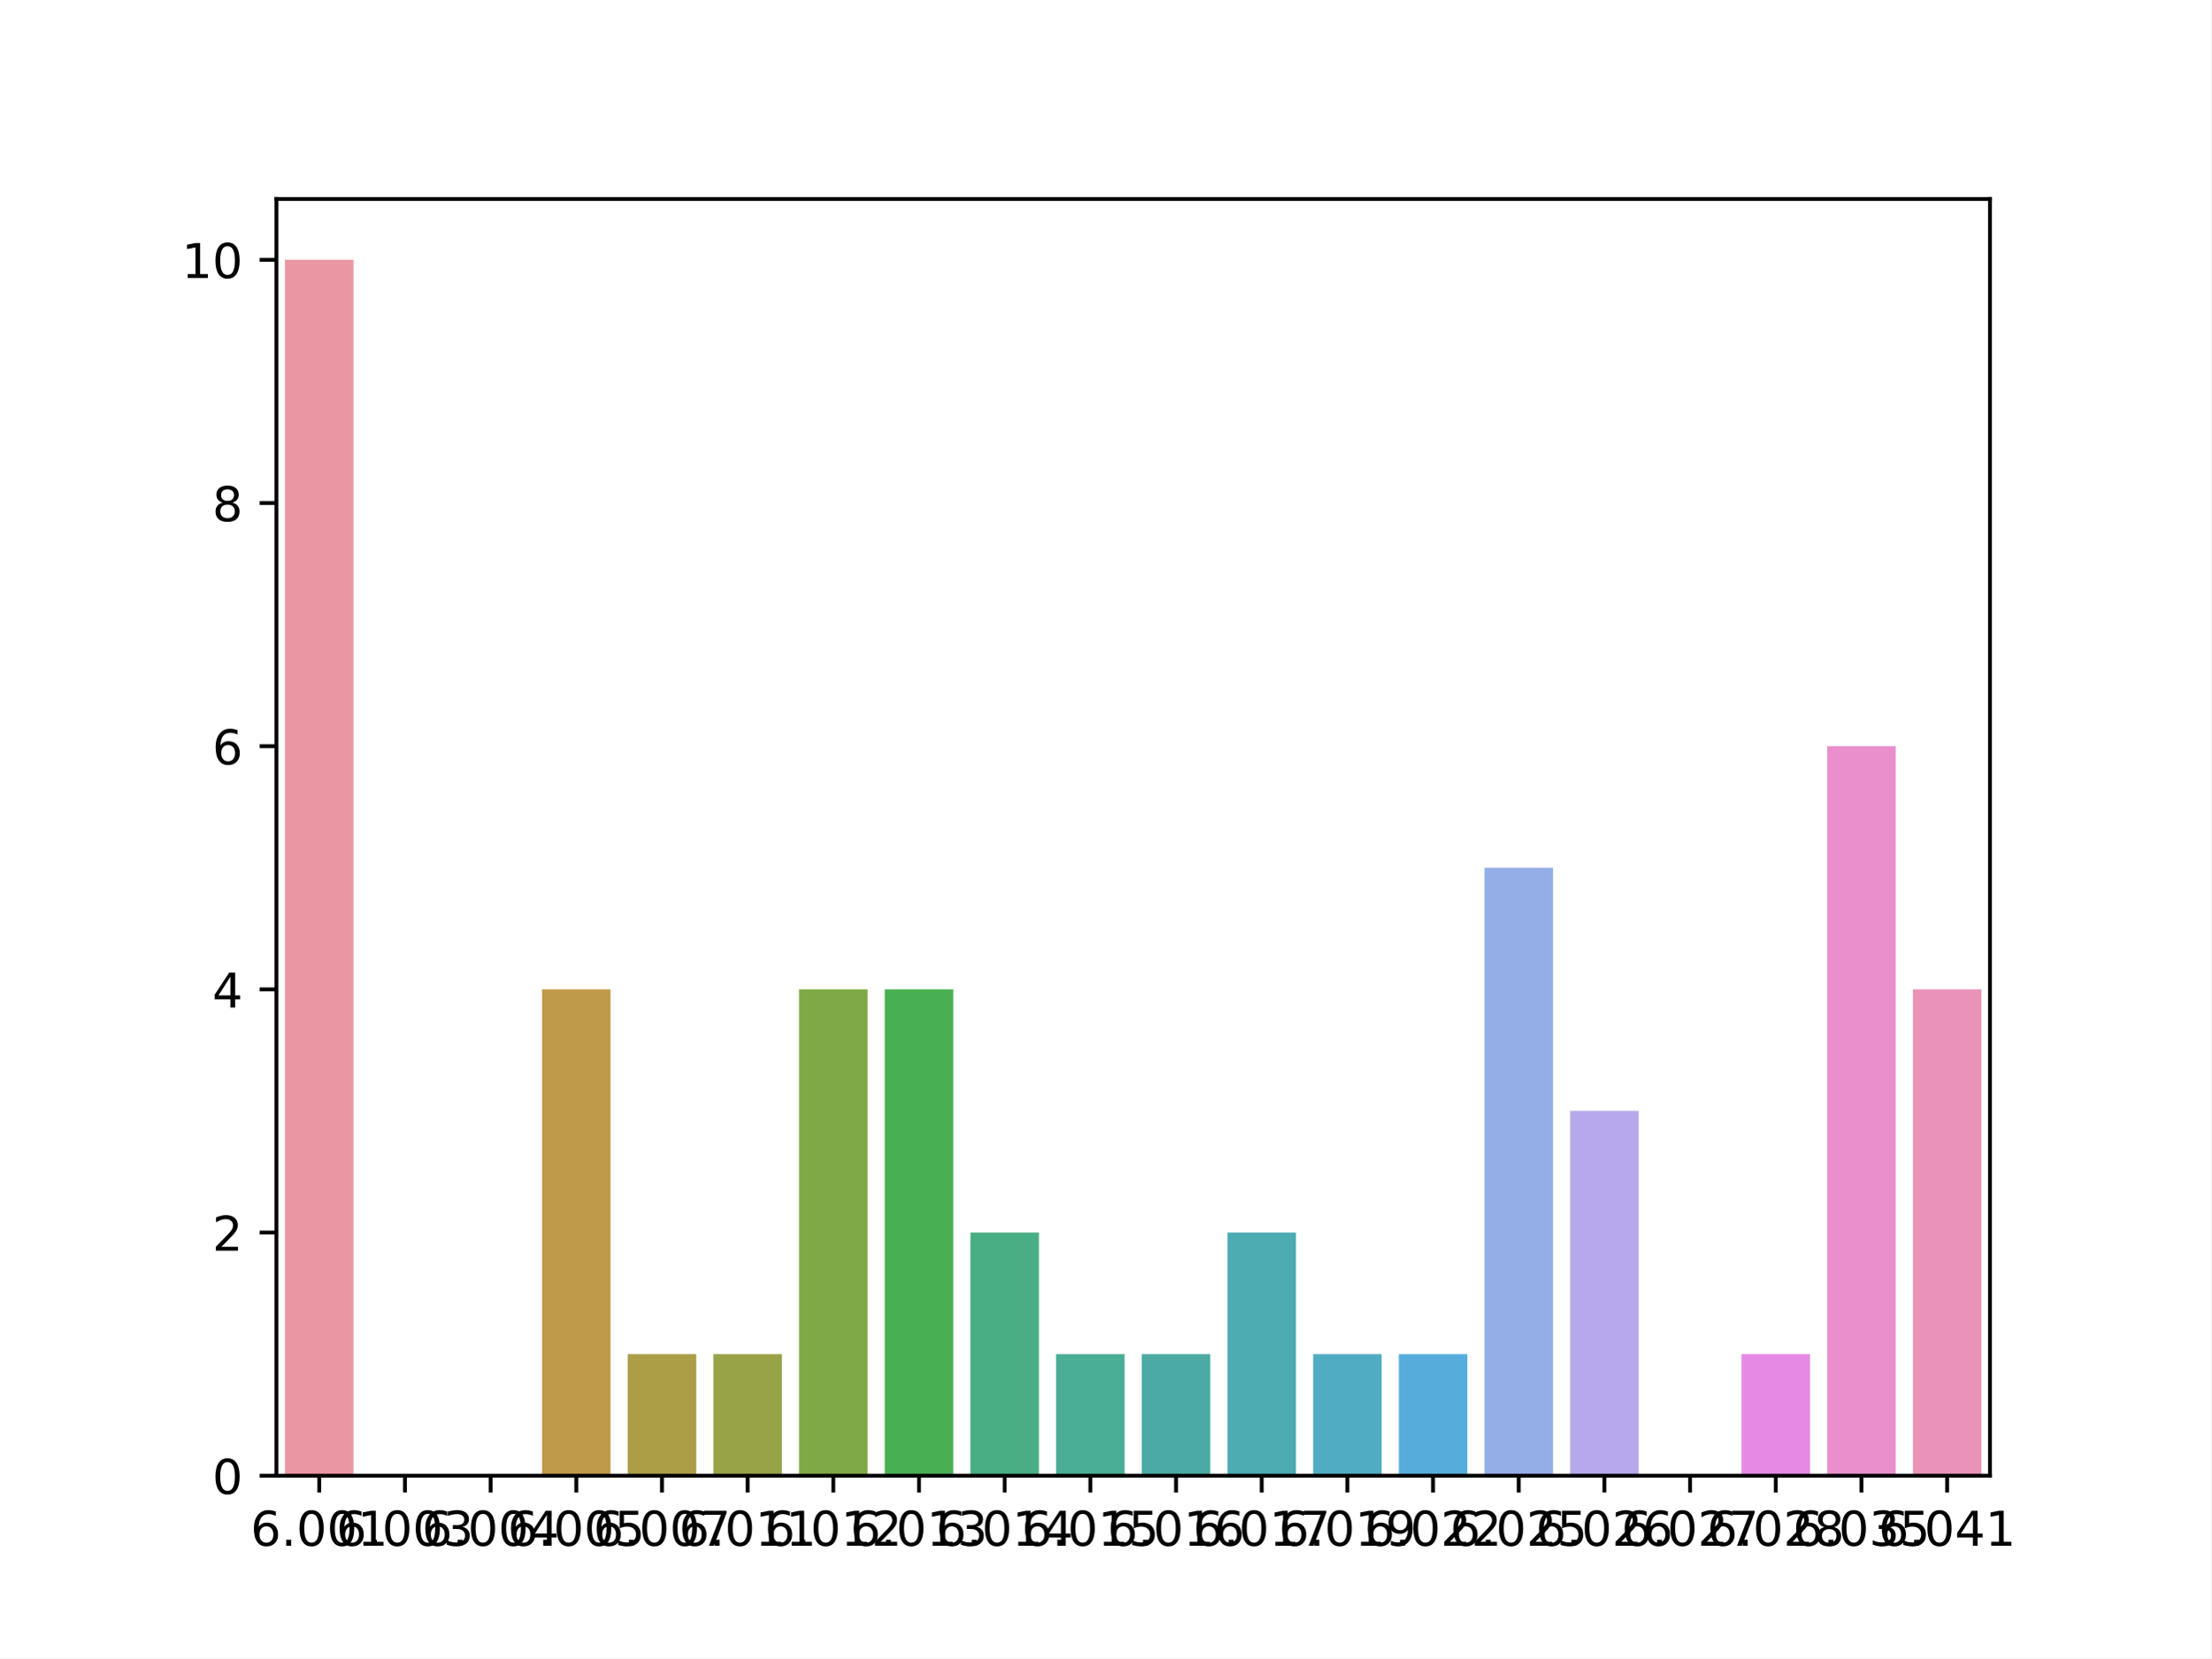
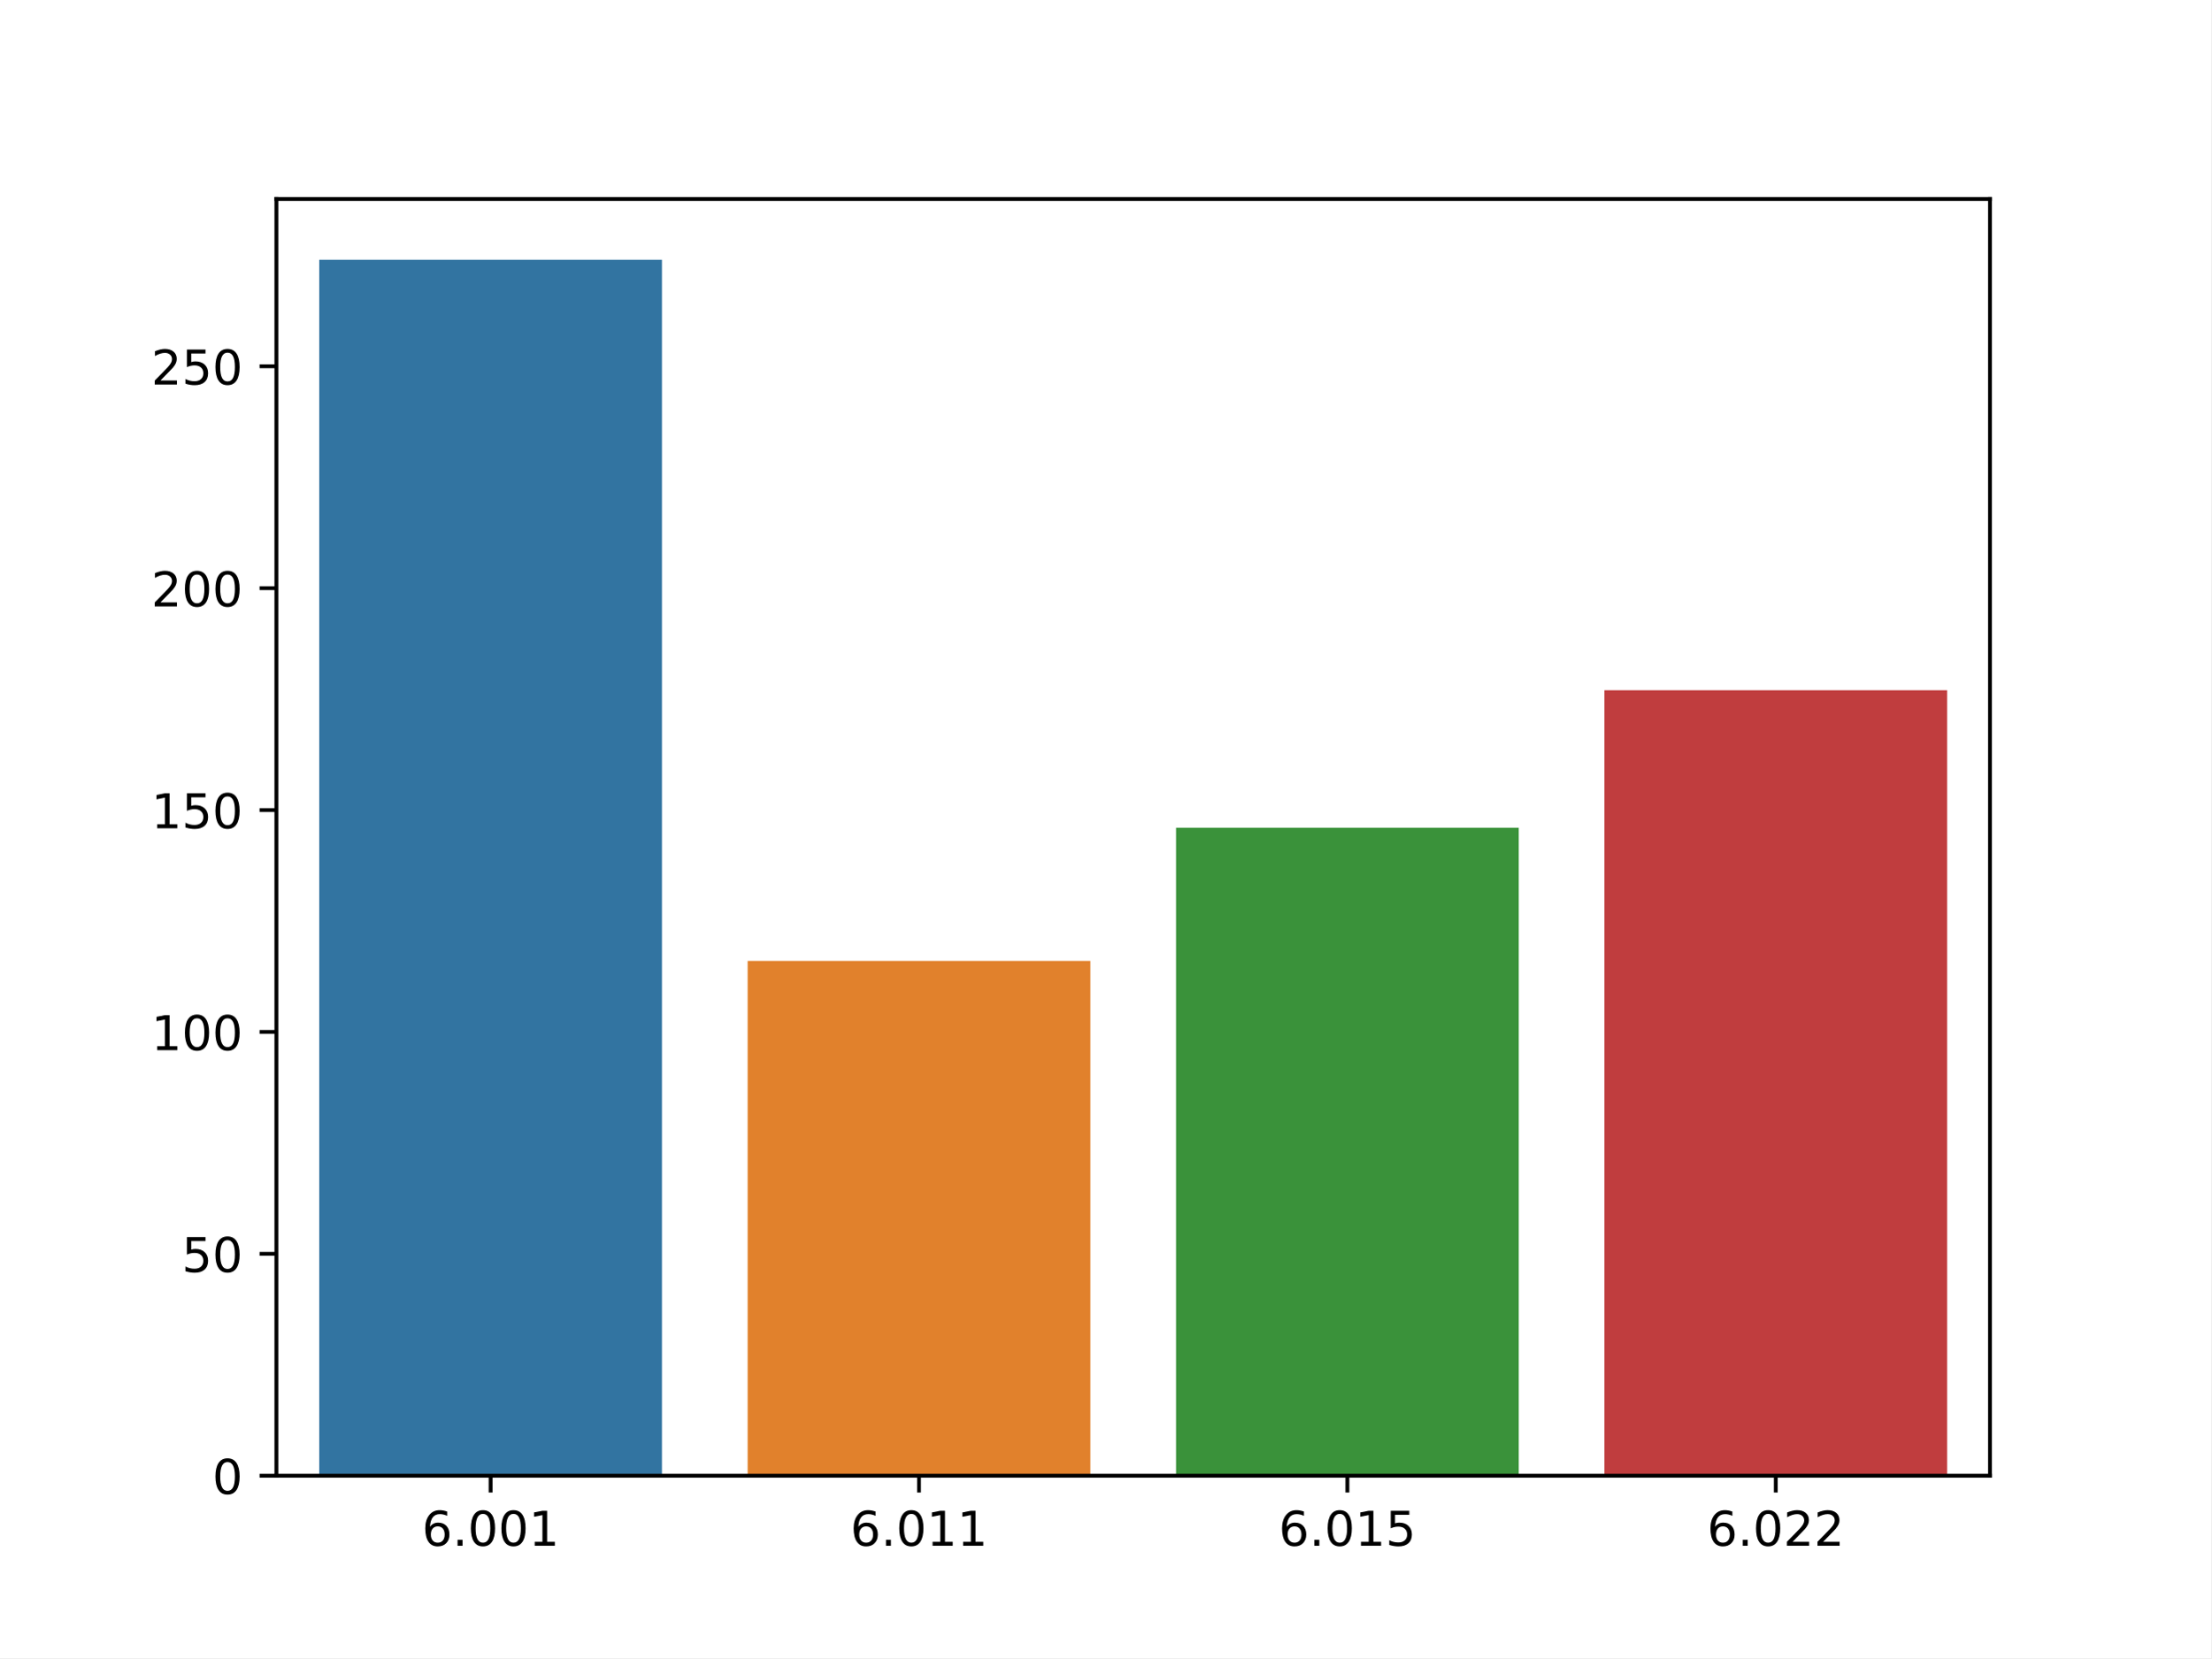
<svg xmlns="http://www.w3.org/2000/svg" xmlns:xlink="http://www.w3.org/1999/xlink" height="345.6pt" version="1.1" viewBox="0 0 460.8 345.6" width="460.8pt">
  <defs>
    <style type="text/css">
*{stroke-linecap:butt;stroke-linejoin:round;}
  </style>
  </defs>
  <g id="figure_1">
    <g id="patch_1">
      <path d="M 0 345.6  L 460.8 345.6  L 460.8 0  L 0 0  z " style="fill:#ffffff;" />
    </g>
    <g id="axes_1">
      <g id="patch_2">
        <path d="M 57.6 307.584  L 414.72 307.584  L 414.72 41.472  L 57.6 41.472  z " style="fill:#ffffff;" />
      </g>
      <g id="patch_3">
-         <path clip-path="url(#p1093b3131a)" d="M 59.386 307.584  L 73.67 307.584  L 73.67 54.144  L 59.386 54.144  z " style="fill:#ea96a3;" />
+         <path clip-path="url(#p00b3fa1a31)" d="M 66.528 307.584  L 137.952 307.584  L 137.952 54.144  L 66.528 54.144  z " style="fill:#3274a1;" />
      </g>
      <g id="patch_4">
-         <path clip-path="url(#p1093b3131a)" d="M 77.242 307.584  L 91.526 307.584  L 91.526 307.584  L 77.242 307.584  z " style="fill:#e79683;" />
+         <path clip-path="url(#p00b3fa1a31)" d="M 155.808 307.584  L 227.232 307.584  L 227.232 200.288  L 155.808 200.288  z " style="fill:#e1812c;" />
      </g>
      <g id="patch_5">
-         <path clip-path="url(#p1093b3131a)" d="M 95.098 307.584  L 109.382 307.584  L 109.382 307.584  L 95.098 307.584  z " style="fill:#d7944e;" />
+         <path clip-path="url(#p00b3fa1a31)" d="M 245.088 307.584  L 316.512 307.584  L 316.512 172.539  L 245.088 172.539  z " style="fill:#3a923a;" />
      </g>
      <g id="patch_6">
-         <path clip-path="url(#p1093b3131a)" d="M 112.954 307.584  L 127.238 307.584  L 127.238 206.208  L 112.954 206.208  z " style="fill:#bf9a4a;" />
-       </g>
-       <g id="patch_7">
-         <path clip-path="url(#p1093b3131a)" d="M 130.81 307.584  L 145.094 307.584  L 145.094 282.24  L 130.81 282.24  z " style="fill:#ab9e47;" />
-       </g>
-       <g id="patch_8">
-         <path clip-path="url(#p1093b3131a)" d="M 148.666 307.584  L 162.95 307.584  L 162.95 282.24  L 148.666 282.24  z " style="fill:#98a246;" />
-       </g>
-       <g id="patch_9">
-         <path clip-path="url(#p1093b3131a)" d="M 166.522 307.584  L 180.806 307.584  L 180.806 206.208  L 166.522 206.208  z " style="fill:#7fa946;" />
-       </g>
-       <g id="patch_10">
-         <path clip-path="url(#p1093b3131a)" d="M 184.378 307.584  L 198.662 307.584  L 198.662 206.208  L 184.378 206.208  z " style="fill:#48b052;" />
-       </g>
-       <g id="patch_11">
-         <path clip-path="url(#p1093b3131a)" d="M 202.234 307.584  L 216.518 307.584  L 216.518 256.896  L 202.234 256.896  z " style="fill:#49ae83;" />
-       </g>
-       <g id="patch_12">
-         <path clip-path="url(#p1093b3131a)" d="M 220.09 307.584  L 234.374 307.584  L 234.374 282.24  L 220.09 282.24  z " style="fill:#4aad96;" />
-       </g>
-       <g id="patch_13">
-         <path clip-path="url(#p1093b3131a)" d="M 237.946 307.584  L 252.23 307.584  L 252.23 282.24  L 237.946 282.24  z " style="fill:#4baba4;" />
-       </g>
-       <g id="patch_14">
-         <path clip-path="url(#p1093b3131a)" d="M 255.802 307.584  L 270.086 307.584  L 270.086 256.896  L 255.802 256.896  z " style="fill:#4dabb2;" />
-       </g>
-       <g id="patch_15">
-         <path clip-path="url(#p1093b3131a)" d="M 273.658 307.584  L 287.942 307.584  L 287.942 282.24  L 273.658 282.24  z " style="fill:#50acc3;" />
-       </g>
-       <g id="patch_16">
-         <path clip-path="url(#p1093b3131a)" d="M 291.514 307.584  L 305.798 307.584  L 305.798 282.24  L 291.514 282.24  z " style="fill:#56addb;" />
-       </g>
-       <g id="patch_17">
-         <path clip-path="url(#p1093b3131a)" d="M 309.37 307.584  L 323.654 307.584  L 323.654 180.864  L 309.37 180.864  z " style="fill:#94aee8;" />
-       </g>
-       <g id="patch_18">
-         <path clip-path="url(#p1093b3131a)" d="M 327.226 307.584  L 341.51 307.584  L 341.51 231.552  L 327.226 231.552  z " style="fill:#b6a8eb;" />
-       </g>
-       <g id="patch_19">
-         <path clip-path="url(#p1093b3131a)" d="M 345.082 307.584  L 359.366 307.584  L 359.366 307.584  L 345.082 307.584  z " style="fill:#ce9be9;" />
-       </g>
-       <g id="patch_20">
-         <path clip-path="url(#p1093b3131a)" d="M 362.938 307.584  L 377.222 307.584  L 377.222 282.24  L 362.938 282.24  z " style="fill:#e689e4;" />
-       </g>
-       <g id="patch_21">
-         <path clip-path="url(#p1093b3131a)" d="M 380.794 307.584  L 395.078 307.584  L 395.078 155.52  L 380.794 155.52  z " style="fill:#e88fcc;" />
-       </g>
-       <g id="patch_22">
-         <path clip-path="url(#p1093b3131a)" d="M 398.65 307.584  L 412.934 307.584  L 412.934 206.208  L 398.65 206.208  z " style="fill:#e993b9;" />
+         <path clip-path="url(#p00b3fa1a31)" d="M 334.368 307.584  L 405.792 307.584  L 405.792 143.865  L 334.368 143.865  z " style="fill:#c03d3e;" />
      </g>
      <g id="matplotlib.axis_1">
        <g id="xtick_1">
          <g id="line2d_1">
            <defs>
-               <path d="M 0 0  L 0 3.5  " id="m6341f8a50d" style="stroke:#000000;stroke-width:0.8;" />
-             </defs>
-             <g>
-               <use style="stroke:#000000;stroke-width:0.8;" x="66.528" xlink:href="#m6341f8a50d" y="307.584" />
+               <path d="M 0 0  L 0 3.5  " id="m80e99358e6" style="stroke:#000000;stroke-width:0.8;" />
+             </defs>
+             <g>
+               <use style="stroke:#000000;stroke-width:0.8;" x="102.24" xlink:href="#m80e99358e6" y="307.584" />
            </g>
          </g>
          <g id="text_1">
            <defs>
              <path d="M 33.016 40.375  Q 26.375 40.375 22.484 35.828  Q 18.609 31.297 18.609 23.391  Q 18.609 15.531 22.484 10.953  Q 26.375 6.391 33.016 6.391  Q 39.656 6.391 43.531 10.953  Q 47.406 15.531 47.406 23.391  Q 47.406 31.297 43.531 35.828  Q 39.656 40.375 33.016 40.375  z M 52.594 71.297  L 52.594 62.312  Q 48.875 64.062 45.094 64.984  Q 41.312 65.922 37.594 65.922  Q 27.828 65.922 22.672 59.328  Q 17.531 52.734 16.797 39.406  Q 19.672 43.656 24.016 45.922  Q 28.375 48.188 33.594 48.188  Q 44.578 48.188 50.953 41.516  Q 57.328 34.859 57.328 23.391  Q 57.328 12.156 50.688 5.359  Q 44.047 -1.422 33.016 -1.422  Q 20.359 -1.422 13.672 8.266  Q 6.984 17.969 6.984 36.375  Q 6.984 53.656 15.188 63.938  Q 23.391 74.219 37.203 74.219  Q 40.922 74.219 44.703 73.484  Q 48.484 72.75 52.594 71.297  z " id="DejaVuSans-36" />
              <path d="M 10.688 12.406  L 21 12.406  L 21 0  L 10.688 0  z " id="DejaVuSans-2e" />
              <path d="M 31.781 66.406  Q 24.172 66.406 20.328 58.906  Q 16.5 51.422 16.5 36.375  Q 16.5 21.391 20.328 13.891  Q 24.172 6.391 31.781 6.391  Q 39.453 6.391 43.281 13.891  Q 47.125 21.391 47.125 36.375  Q 47.125 51.422 43.281 58.906  Q 39.453 66.406 31.781 66.406  z M 31.781 74.219  Q 44.047 74.219 50.516 64.516  Q 56.984 54.828 56.984 36.375  Q 56.984 17.969 50.516 8.266  Q 44.047 -1.422 31.781 -1.422  Q 19.531 -1.422 13.062 8.266  Q 6.594 17.969 6.594 36.375  Q 6.594 54.828 13.062 64.516  Q 19.531 74.219 31.781 74.219  z " id="DejaVuSans-30" />
              <path d="M 12.406 8.297  L 28.516 8.297  L 28.516 63.922  L 10.984 60.406  L 10.984 69.391  L 28.422 72.906  L 38.281 72.906  L 38.281 8.297  L 54.391 8.297  L 54.391 0  L 12.406 0  z " id="DejaVuSans-31" />
            </defs>
-             <g transform="translate(52.21394 322.1824)scale(0.1 -0.1)">
+             <g transform="translate(87.92594 322.1824)scale(0.1 -0.1)">
              <use xlink:href="#DejaVuSans-36" />
              <use x="63.623" xlink:href="#DejaVuSans-2e" />
              <use x="95.41" xlink:href="#DejaVuSans-30" />
              <use x="159.033" xlink:href="#DejaVuSans-30" />
              <use x="222.656" xlink:href="#DejaVuSans-31" />
            </g>
          </g>
        </g>
        <g id="xtick_2">
          <g id="line2d_2">
            <g>
-               <use style="stroke:#000000;stroke-width:0.8;" x="84.384" xlink:href="#m6341f8a50d" y="307.584" />
+               <use style="stroke:#000000;stroke-width:0.8;" x="191.52" xlink:href="#m80e99358e6" y="307.584" />
            </g>
          </g>
          <g id="text_2">
-             <defs>
-               <path d="M 40.578 39.312  Q 47.656 37.797 51.625 33  Q 55.609 28.219 55.609 21.188  Q 55.609 10.406 48.188 4.484  Q 40.766 -1.422 27.094 -1.422  Q 22.516 -1.422 17.656 -0.516  Q 12.797 0.391 7.625 2.203  L 7.625 11.719  Q 11.719 9.328 16.594 8.109  Q 21.484 6.891 26.812 6.891  Q 36.078 6.891 40.938 10.547  Q 45.797 14.203 45.797 21.188  Q 45.797 27.641 41.281 31.266  Q 36.766 34.906 28.719 34.906  L 20.219 34.906  L 20.219 43.016  L 29.109 43.016  Q 36.375 43.016 40.234 45.922  Q 44.094 48.828 44.094 54.297  Q 44.094 59.906 40.109 62.906  Q 36.141 65.922 28.719 65.922  Q 24.656 65.922 20.016 65.031  Q 15.375 64.156 9.812 62.312  L 9.812 71.094  Q 15.438 72.656 20.344 73.438  Q 25.25 74.219 29.594 74.219  Q 40.828 74.219 47.359 69.109  Q 53.906 64.016 53.906 55.328  Q 53.906 49.266 50.438 45.094  Q 46.969 40.922 40.578 39.312  z " id="DejaVuSans-33" />
-             </defs>
-             <g transform="translate(70.06994 322.1824)scale(0.1 -0.1)">
-               <use xlink:href="#DejaVuSans-36" />
-               <use x="63.623" xlink:href="#DejaVuSans-2e" />
-               <use x="95.41" xlink:href="#DejaVuSans-30" />
-               <use x="159.033" xlink:href="#DejaVuSans-30" />
-               <use x="222.656" xlink:href="#DejaVuSans-33" />
+             <g transform="translate(177.2059 322.1824)scale(0.1 -0.1)">
+               <use xlink:href="#DejaVuSans-36" />
+               <use x="63.623" xlink:href="#DejaVuSans-2e" />
+               <use x="95.41" xlink:href="#DejaVuSans-30" />
+               <use x="159.033" xlink:href="#DejaVuSans-31" />
+               <use x="222.656" xlink:href="#DejaVuSans-31" />
            </g>
          </g>
        </g>
        <g id="xtick_3">
          <g id="line2d_3">
            <g>
-               <use style="stroke:#000000;stroke-width:0.8;" x="102.24" xlink:href="#m6341f8a50d" y="307.584" />
+               <use style="stroke:#000000;stroke-width:0.8;" x="280.8" xlink:href="#m80e99358e6" y="307.584" />
            </g>
          </g>
          <g id="text_3">
            <defs>
-               <path d="M 37.797 64.312  L 12.891 25.391  L 37.797 25.391  z M 35.203 72.906  L 47.609 72.906  L 47.609 25.391  L 58.016 25.391  L 58.016 17.188  L 47.609 17.188  L 47.609 0  L 37.797 0  L 37.797 17.188  L 4.891 17.188  L 4.891 26.703  z " id="DejaVuSans-34" />
-             </defs>
-             <g transform="translate(87.92594 322.1824)scale(0.1 -0.1)">
-               <use xlink:href="#DejaVuSans-36" />
-               <use x="63.623" xlink:href="#DejaVuSans-2e" />
-               <use x="95.41" xlink:href="#DejaVuSans-30" />
-               <use x="159.033" xlink:href="#DejaVuSans-30" />
-               <use x="222.656" xlink:href="#DejaVuSans-34" />
+               <path d="M 10.797 72.906  L 49.516 72.906  L 49.516 64.594  L 19.828 64.594  L 19.828 46.734  Q 21.969 47.469 24.109 47.828  Q 26.266 48.188 28.422 48.188  Q 40.625 48.188 47.75 41.5  Q 54.891 34.812 54.891 23.391  Q 54.891 11.625 47.562 5.094  Q 40.234 -1.422 26.906 -1.422  Q 22.312 -1.422 17.547 -0.641  Q 12.797 0.141 7.719 1.703  L 7.719 11.625  Q 12.109 9.234 16.797 8.062  Q 21.484 6.891 26.703 6.891  Q 35.156 6.891 40.078 11.328  Q 45.016 15.766 45.016 23.391  Q 45.016 31 40.078 35.438  Q 35.156 39.891 26.703 39.891  Q 22.75 39.891 18.812 39.016  Q 14.891 38.141 10.797 36.281  z " id="DejaVuSans-35" />
+             </defs>
+             <g transform="translate(266.4859 322.1824)scale(0.1 -0.1)">
+               <use xlink:href="#DejaVuSans-36" />
+               <use x="63.623" xlink:href="#DejaVuSans-2e" />
+               <use x="95.41" xlink:href="#DejaVuSans-30" />
+               <use x="159.033" xlink:href="#DejaVuSans-31" />
+               <use x="222.656" xlink:href="#DejaVuSans-35" />
            </g>
          </g>
        </g>
        <g id="xtick_4">
          <g id="line2d_4">
            <g>
-               <use style="stroke:#000000;stroke-width:0.8;" x="120.096" xlink:href="#m6341f8a50d" y="307.584" />
+               <use style="stroke:#000000;stroke-width:0.8;" x="370.08" xlink:href="#m80e99358e6" y="307.584" />
            </g>
          </g>
          <g id="text_4">
            <defs>
-               <path d="M 10.797 72.906  L 49.516 72.906  L 49.516 64.594  L 19.828 64.594  L 19.828 46.734  Q 21.969 47.469 24.109 47.828  Q 26.266 48.188 28.422 48.188  Q 40.625 48.188 47.75 41.5  Q 54.891 34.812 54.891 23.391  Q 54.891 11.625 47.562 5.094  Q 40.234 -1.422 26.906 -1.422  Q 22.312 -1.422 17.547 -0.641  Q 12.797 0.141 7.719 1.703  L 7.719 11.625  Q 12.109 9.234 16.797 8.062  Q 21.484 6.891 26.703 6.891  Q 35.156 6.891 40.078 11.328  Q 45.016 15.766 45.016 23.391  Q 45.016 31 40.078 35.438  Q 35.156 39.891 26.703 39.891  Q 22.75 39.891 18.812 39.016  Q 14.891 38.141 10.797 36.281  z " id="DejaVuSans-35" />
-             </defs>
-             <g transform="translate(105.7819 322.1824)scale(0.1 -0.1)">
-               <use xlink:href="#DejaVuSans-36" />
-               <use x="63.623" xlink:href="#DejaVuSans-2e" />
-               <use x="95.41" xlink:href="#DejaVuSans-30" />
-               <use x="159.033" xlink:href="#DejaVuSans-30" />
-               <use x="222.656" xlink:href="#DejaVuSans-35" />
-             </g>
-           </g>
-         </g>
-         <g id="xtick_5">
-           <g id="line2d_5">
-             <g>
-               <use style="stroke:#000000;stroke-width:0.8;" x="137.952" xlink:href="#m6341f8a50d" y="307.584" />
-             </g>
-           </g>
-           <g id="text_5">
-             <defs>
-               <path d="M 8.203 72.906  L 55.078 72.906  L 55.078 68.703  L 28.609 0  L 18.312 0  L 43.219 64.594  L 8.203 64.594  z " id="DejaVuSans-37" />
-             </defs>
-             <g transform="translate(123.6379 322.1824)scale(0.1 -0.1)">
-               <use xlink:href="#DejaVuSans-36" />
-               <use x="63.623" xlink:href="#DejaVuSans-2e" />
-               <use x="95.41" xlink:href="#DejaVuSans-30" />
-               <use x="159.033" xlink:href="#DejaVuSans-30" />
-               <use x="222.656" xlink:href="#DejaVuSans-37" />
-             </g>
-           </g>
-         </g>
-         <g id="xtick_6">
-           <g id="line2d_6">
-             <g>
-               <use style="stroke:#000000;stroke-width:0.8;" x="155.808" xlink:href="#m6341f8a50d" y="307.584" />
-             </g>
-           </g>
-           <g id="text_6">
-             <g transform="translate(141.4939 322.1824)scale(0.1 -0.1)">
-               <use xlink:href="#DejaVuSans-36" />
-               <use x="63.623" xlink:href="#DejaVuSans-2e" />
-               <use x="95.41" xlink:href="#DejaVuSans-30" />
-               <use x="159.033" xlink:href="#DejaVuSans-31" />
-               <use x="222.656" xlink:href="#DejaVuSans-31" />
-             </g>
-           </g>
-         </g>
-         <g id="xtick_7">
-           <g id="line2d_7">
-             <g>
-               <use style="stroke:#000000;stroke-width:0.8;" x="173.664" xlink:href="#m6341f8a50d" y="307.584" />
-             </g>
-           </g>
-           <g id="text_7">
-             <defs>
              <path d="M 19.188 8.297  L 53.609 8.297  L 53.609 0  L 7.328 0  L 7.328 8.297  Q 12.938 14.109 22.625 23.891  Q 32.328 33.688 34.812 36.531  Q 39.547 41.844 41.422 45.531  Q 43.312 49.219 43.312 52.781  Q 43.312 58.594 39.234 62.25  Q 35.156 65.922 28.609 65.922  Q 23.969 65.922 18.812 64.312  Q 13.672 62.703 7.812 59.422  L 7.812 69.391  Q 13.766 71.781 18.938 73  Q 24.125 74.219 28.422 74.219  Q 39.75 74.219 46.484 68.547  Q 53.219 62.891 53.219 53.422  Q 53.219 48.922 51.531 44.891  Q 49.859 40.875 45.406 35.406  Q 44.188 33.984 37.641 27.219  Q 31.109 20.453 19.188 8.297  z " id="DejaVuSans-32" />
            </defs>
-             <g transform="translate(159.3499 322.1824)scale(0.1 -0.1)">
-               <use xlink:href="#DejaVuSans-36" />
-               <use x="63.623" xlink:href="#DejaVuSans-2e" />
-               <use x="95.41" xlink:href="#DejaVuSans-30" />
-               <use x="159.033" xlink:href="#DejaVuSans-31" />
-               <use x="222.656" xlink:href="#DejaVuSans-32" />
-             </g>
-           </g>
-         </g>
-         <g id="xtick_8">
-           <g id="line2d_8">
-             <g>
-               <use style="stroke:#000000;stroke-width:0.8;" x="191.52" xlink:href="#m6341f8a50d" y="307.584" />
-             </g>
-           </g>
-           <g id="text_8">
-             <g transform="translate(177.2059 322.1824)scale(0.1 -0.1)">
-               <use xlink:href="#DejaVuSans-36" />
-               <use x="63.623" xlink:href="#DejaVuSans-2e" />
-               <use x="95.41" xlink:href="#DejaVuSans-30" />
-               <use x="159.033" xlink:href="#DejaVuSans-31" />
-               <use x="222.656" xlink:href="#DejaVuSans-33" />
-             </g>
-           </g>
-         </g>
-         <g id="xtick_9">
-           <g id="line2d_9">
-             <g>
-               <use style="stroke:#000000;stroke-width:0.8;" x="209.376" xlink:href="#m6341f8a50d" y="307.584" />
-             </g>
-           </g>
-           <g id="text_9">
-             <g transform="translate(195.0619 322.1824)scale(0.1 -0.1)">
-               <use xlink:href="#DejaVuSans-36" />
-               <use x="63.623" xlink:href="#DejaVuSans-2e" />
-               <use x="95.41" xlink:href="#DejaVuSans-30" />
-               <use x="159.033" xlink:href="#DejaVuSans-31" />
-               <use x="222.656" xlink:href="#DejaVuSans-34" />
-             </g>
-           </g>
-         </g>
-         <g id="xtick_10">
-           <g id="line2d_10">
-             <g>
-               <use style="stroke:#000000;stroke-width:0.8;" x="227.232" xlink:href="#m6341f8a50d" y="307.584" />
-             </g>
-           </g>
-           <g id="text_10">
-             <g transform="translate(212.9179 322.1824)scale(0.1 -0.1)">
-               <use xlink:href="#DejaVuSans-36" />
-               <use x="63.623" xlink:href="#DejaVuSans-2e" />
-               <use x="95.41" xlink:href="#DejaVuSans-30" />
-               <use x="159.033" xlink:href="#DejaVuSans-31" />
-               <use x="222.656" xlink:href="#DejaVuSans-35" />
-             </g>
-           </g>
-         </g>
-         <g id="xtick_11">
-           <g id="line2d_11">
-             <g>
-               <use style="stroke:#000000;stroke-width:0.8;" x="245.088" xlink:href="#m6341f8a50d" y="307.584" />
-             </g>
-           </g>
-           <g id="text_11">
-             <g transform="translate(230.7739 322.1824)scale(0.1 -0.1)">
-               <use xlink:href="#DejaVuSans-36" />
-               <use x="63.623" xlink:href="#DejaVuSans-2e" />
-               <use x="95.41" xlink:href="#DejaVuSans-30" />
-               <use x="159.033" xlink:href="#DejaVuSans-31" />
-               <use x="222.656" xlink:href="#DejaVuSans-36" />
-             </g>
-           </g>
-         </g>
-         <g id="xtick_12">
-           <g id="line2d_12">
-             <g>
-               <use style="stroke:#000000;stroke-width:0.8;" x="262.944" xlink:href="#m6341f8a50d" y="307.584" />
-             </g>
-           </g>
-           <g id="text_12">
-             <g transform="translate(248.6299 322.1824)scale(0.1 -0.1)">
-               <use xlink:href="#DejaVuSans-36" />
-               <use x="63.623" xlink:href="#DejaVuSans-2e" />
-               <use x="95.41" xlink:href="#DejaVuSans-30" />
-               <use x="159.033" xlink:href="#DejaVuSans-31" />
-               <use x="222.656" xlink:href="#DejaVuSans-37" />
-             </g>
-           </g>
-         </g>
-         <g id="xtick_13">
-           <g id="line2d_13">
-             <g>
-               <use style="stroke:#000000;stroke-width:0.8;" x="280.8" xlink:href="#m6341f8a50d" y="307.584" />
-             </g>
-           </g>
-           <g id="text_13">
-             <defs>
-               <path d="M 10.984 1.516  L 10.984 10.5  Q 14.703 8.734 18.5 7.812  Q 22.312 6.891 25.984 6.891  Q 35.75 6.891 40.891 13.453  Q 46.047 20.016 46.781 33.406  Q 43.953 29.203 39.594 26.953  Q 35.25 24.703 29.984 24.703  Q 19.047 24.703 12.672 31.312  Q 6.297 37.938 6.297 49.422  Q 6.297 60.641 12.938 67.422  Q 19.578 74.219 30.609 74.219  Q 43.266 74.219 49.922 64.516  Q 56.594 54.828 56.594 36.375  Q 56.594 19.141 48.406 8.859  Q 40.234 -1.422 26.422 -1.422  Q 22.703 -1.422 18.891 -0.688  Q 15.094 0.047 10.984 1.516  z M 30.609 32.422  Q 37.25 32.422 41.125 36.953  Q 45.016 41.5 45.016 49.422  Q 45.016 57.281 41.125 61.844  Q 37.25 66.406 30.609 66.406  Q 23.969 66.406 20.094 61.844  Q 16.219 57.281 16.219 49.422  Q 16.219 41.5 20.094 36.953  Q 23.969 32.422 30.609 32.422  z " id="DejaVuSans-39" />
-             </defs>
-             <g transform="translate(266.4859 322.1824)scale(0.1 -0.1)">
-               <use xlink:href="#DejaVuSans-36" />
-               <use x="63.623" xlink:href="#DejaVuSans-2e" />
-               <use x="95.41" xlink:href="#DejaVuSans-30" />
-               <use x="159.033" xlink:href="#DejaVuSans-31" />
-               <use x="222.656" xlink:href="#DejaVuSans-39" />
-             </g>
-           </g>
-         </g>
-         <g id="xtick_14">
-           <g id="line2d_14">
-             <g>
-               <use style="stroke:#000000;stroke-width:0.8;" x="298.656" xlink:href="#m6341f8a50d" y="307.584" />
-             </g>
-           </g>
-           <g id="text_14">
-             <g transform="translate(284.3419 322.1824)scale(0.1 -0.1)">
+             <g transform="translate(355.7659 322.1824)scale(0.1 -0.1)">
              <use xlink:href="#DejaVuSans-36" />
              <use x="63.623" xlink:href="#DejaVuSans-2e" />
              <use x="95.41" xlink:href="#DejaVuSans-30" />
              <use x="159.033" xlink:href="#DejaVuSans-32" />
              <use x="222.656" xlink:href="#DejaVuSans-32" />
            </g>
          </g>
        </g>
-         <g id="xtick_15">
-           <g id="line2d_15">
-             <g>
-               <use style="stroke:#000000;stroke-width:0.8;" x="316.512" xlink:href="#m6341f8a50d" y="307.584" />
-             </g>
-           </g>
-           <g id="text_15">
-             <g transform="translate(302.1979 322.1824)scale(0.1 -0.1)">
-               <use xlink:href="#DejaVuSans-36" />
-               <use x="63.623" xlink:href="#DejaVuSans-2e" />
-               <use x="95.41" xlink:href="#DejaVuSans-30" />
-               <use x="159.033" xlink:href="#DejaVuSans-32" />
-               <use x="222.656" xlink:href="#DejaVuSans-35" />
-             </g>
-           </g>
-         </g>
-         <g id="xtick_16">
-           <g id="line2d_16">
-             <g>
-               <use style="stroke:#000000;stroke-width:0.8;" x="334.368" xlink:href="#m6341f8a50d" y="307.584" />
-             </g>
-           </g>
-           <g id="text_16">
-             <g transform="translate(320.0539 322.1824)scale(0.1 -0.1)">
-               <use xlink:href="#DejaVuSans-36" />
-               <use x="63.623" xlink:href="#DejaVuSans-2e" />
-               <use x="95.41" xlink:href="#DejaVuSans-30" />
-               <use x="159.033" xlink:href="#DejaVuSans-32" />
-               <use x="222.656" xlink:href="#DejaVuSans-36" />
-             </g>
-           </g>
-         </g>
-         <g id="xtick_17">
-           <g id="line2d_17">
-             <g>
-               <use style="stroke:#000000;stroke-width:0.8;" x="352.224" xlink:href="#m6341f8a50d" y="307.584" />
-             </g>
-           </g>
-           <g id="text_17">
-             <g transform="translate(337.9099 322.1824)scale(0.1 -0.1)">
-               <use xlink:href="#DejaVuSans-36" />
-               <use x="63.623" xlink:href="#DejaVuSans-2e" />
-               <use x="95.41" xlink:href="#DejaVuSans-30" />
-               <use x="159.033" xlink:href="#DejaVuSans-32" />
-               <use x="222.656" xlink:href="#DejaVuSans-37" />
-             </g>
-           </g>
-         </g>
-         <g id="xtick_18">
-           <g id="line2d_18">
-             <g>
-               <use style="stroke:#000000;stroke-width:0.8;" x="370.08" xlink:href="#m6341f8a50d" y="307.584" />
-             </g>
-           </g>
-           <g id="text_18">
-             <defs>
-               <path d="M 31.781 34.625  Q 24.75 34.625 20.719 30.859  Q 16.703 27.094 16.703 20.516  Q 16.703 13.922 20.719 10.156  Q 24.75 6.391 31.781 6.391  Q 38.812 6.391 42.859 10.172  Q 46.922 13.969 46.922 20.516  Q 46.922 27.094 42.891 30.859  Q 38.875 34.625 31.781 34.625  z M 21.922 38.812  Q 15.578 40.375 12.031 44.719  Q 8.5 49.078 8.5 55.328  Q 8.5 64.062 14.719 69.141  Q 20.953 74.219 31.781 74.219  Q 42.672 74.219 48.875 69.141  Q 55.078 64.062 55.078 55.328  Q 55.078 49.078 51.531 44.719  Q 48 40.375 41.703 38.812  Q 48.828 37.156 52.797 32.312  Q 56.781 27.484 56.781 20.516  Q 56.781 9.906 50.312 4.234  Q 43.844 -1.422 31.781 -1.422  Q 19.734 -1.422 13.25 4.234  Q 6.781 9.906 6.781 20.516  Q 6.781 27.484 10.781 32.312  Q 14.797 37.156 21.922 38.812  z M 18.312 54.391  Q 18.312 48.734 21.844 45.562  Q 25.391 42.391 31.781 42.391  Q 38.141 42.391 41.719 45.562  Q 45.312 48.734 45.312 54.391  Q 45.312 60.062 41.719 63.234  Q 38.141 66.406 31.781 66.406  Q 25.391 66.406 21.844 63.234  Q 18.312 60.062 18.312 54.391  z " id="DejaVuSans-38" />
-             </defs>
-             <g transform="translate(355.7659 322.1824)scale(0.1 -0.1)">
-               <use xlink:href="#DejaVuSans-36" />
-               <use x="63.623" xlink:href="#DejaVuSans-2e" />
-               <use x="95.41" xlink:href="#DejaVuSans-30" />
-               <use x="159.033" xlink:href="#DejaVuSans-32" />
-               <use x="222.656" xlink:href="#DejaVuSans-38" />
-             </g>
-           </g>
-         </g>
-         <g id="xtick_19">
-           <g id="line2d_19">
-             <g>
-               <use style="stroke:#000000;stroke-width:0.8;" x="387.936" xlink:href="#m6341f8a50d" y="307.584" />
-             </g>
-           </g>
-           <g id="text_19">
-             <g transform="translate(373.6219 322.1824)scale(0.1 -0.1)">
-               <use xlink:href="#DejaVuSans-36" />
-               <use x="63.623" xlink:href="#DejaVuSans-2e" />
-               <use x="95.41" xlink:href="#DejaVuSans-30" />
-               <use x="159.033" xlink:href="#DejaVuSans-33" />
-               <use x="222.656" xlink:href="#DejaVuSans-35" />
-             </g>
-           </g>
-         </g>
-         <g id="xtick_20">
-           <g id="line2d_20">
-             <g>
-               <use style="stroke:#000000;stroke-width:0.8;" x="405.792" xlink:href="#m6341f8a50d" y="307.584" />
-             </g>
-           </g>
-           <g id="text_20">
-             <g transform="translate(391.4779 322.1824)scale(0.1 -0.1)">
-               <use xlink:href="#DejaVuSans-36" />
-               <use x="63.623" xlink:href="#DejaVuSans-2e" />
-               <use x="95.41" xlink:href="#DejaVuSans-30" />
-               <use x="159.033" xlink:href="#DejaVuSans-34" />
-               <use x="222.656" xlink:href="#DejaVuSans-31" />
-             </g>
-           </g>
-         </g>
      </g>
      <g id="matplotlib.axis_2">
        <g id="ytick_1">
-           <g id="line2d_21">
-             <defs>
-               <path d="M 0 0  L -3.5 0  " id="mbcb4baabe2" style="stroke:#000000;stroke-width:0.8;" />
-             </defs>
-             <g>
-               <use style="stroke:#000000;stroke-width:0.8;" x="57.6" xlink:href="#mbcb4baabe2" y="307.584" />
-             </g>
-           </g>
-           <g id="text_21">
+           <g id="line2d_5">
+             <defs>
+               <path d="M 0 0  L -3.5 0  " id="m9031aefaa0" style="stroke:#000000;stroke-width:0.8;" />
+             </defs>
+             <g>
+               <use style="stroke:#000000;stroke-width:0.8;" x="57.6" xlink:href="#m9031aefaa0" y="307.584" />
+             </g>
+           </g>
+           <g id="text_5">
            <g transform="translate(44.2375 311.3832)scale(0.1 -0.1)">
              <use xlink:href="#DejaVuSans-30" />
            </g>
          </g>
        </g>
        <g id="ytick_2">
-           <g id="line2d_22">
-             <g>
-               <use style="stroke:#000000;stroke-width:0.8;" x="57.6" xlink:href="#mbcb4baabe2" y="256.896" />
-             </g>
-           </g>
-           <g id="text_22">
-             <g transform="translate(44.2375 260.6952)scale(0.1 -0.1)">
-               <use xlink:href="#DejaVuSans-32" />
+           <g id="line2d_6">
+             <g>
+               <use style="stroke:#000000;stroke-width:0.8;" x="57.6" xlink:href="#m9031aefaa0" y="261.336" />
+             </g>
+           </g>
+           <g id="text_6">
+             <g transform="translate(37.875 265.135)scale(0.1 -0.1)">
+               <use xlink:href="#DejaVuSans-35" />
+               <use x="63.623" xlink:href="#DejaVuSans-30" />
            </g>
          </g>
        </g>
        <g id="ytick_3">
-           <g id="line2d_23">
-             <g>
-               <use style="stroke:#000000;stroke-width:0.8;" x="57.6" xlink:href="#mbcb4baabe2" y="206.208" />
-             </g>
-           </g>
-           <g id="text_23">
-             <g transform="translate(44.2375 210.0072)scale(0.1 -0.1)">
-               <use xlink:href="#DejaVuSans-34" />
-             </g>
-           </g>
-         </g>
-         <g id="ytick_4">
-           <g id="line2d_24">
-             <g>
-               <use style="stroke:#000000;stroke-width:0.8;" x="57.6" xlink:href="#mbcb4baabe2" y="155.52" />
-             </g>
-           </g>
-           <g id="text_24">
-             <g transform="translate(44.2375 159.3192)scale(0.1 -0.1)">
-               <use xlink:href="#DejaVuSans-36" />
-             </g>
-           </g>
-         </g>
-         <g id="ytick_5">
-           <g id="line2d_25">
-             <g>
-               <use style="stroke:#000000;stroke-width:0.8;" x="57.6" xlink:href="#mbcb4baabe2" y="104.832" />
-             </g>
-           </g>
-           <g id="text_25">
-             <g transform="translate(44.2375 108.6312)scale(0.1 -0.1)">
-               <use xlink:href="#DejaVuSans-38" />
-             </g>
-           </g>
-         </g>
-         <g id="ytick_6">
-           <g id="line2d_26">
-             <g>
-               <use style="stroke:#000000;stroke-width:0.8;" x="57.6" xlink:href="#mbcb4baabe2" y="54.144" />
-             </g>
-           </g>
-           <g id="text_26">
-             <g transform="translate(37.875 57.94322)scale(0.1 -0.1)">
+           <g id="line2d_7">
+             <g>
+               <use style="stroke:#000000;stroke-width:0.8;" x="57.6" xlink:href="#m9031aefaa0" y="215.088" />
+             </g>
+           </g>
+           <g id="text_7">
+             <g transform="translate(31.5125 218.8869)scale(0.1 -0.1)">
              <use xlink:href="#DejaVuSans-31" />
              <use x="63.623" xlink:href="#DejaVuSans-30" />
-             </g>
-           </g>
-         </g>
-       </g>
-       <g id="line2d_27">
-         <path clip-path="url(#p1093b3131a)" d="M 0 0  " style="fill:none;stroke:#424242;stroke-linecap:square;stroke-width:2.7;" />
-       </g>
-       <g id="line2d_28">
-         <path clip-path="url(#p1093b3131a)" d="M 0 0  " style="fill:none;stroke:#424242;stroke-linecap:square;stroke-width:2.7;" />
-       </g>
-       <g id="line2d_29">
-         <path clip-path="url(#p1093b3131a)" d="M 0 0  " style="fill:none;stroke:#424242;stroke-linecap:square;stroke-width:2.7;" />
-       </g>
-       <g id="line2d_30">
-         <path clip-path="url(#p1093b3131a)" d="M 0 0  " style="fill:none;stroke:#424242;stroke-linecap:square;stroke-width:2.7;" />
-       </g>
-       <g id="line2d_31">
-         <path clip-path="url(#p1093b3131a)" d="M 0 0  " style="fill:none;stroke:#424242;stroke-linecap:square;stroke-width:2.7;" />
-       </g>
-       <g id="line2d_32">
-         <path clip-path="url(#p1093b3131a)" d="M 0 0  " style="fill:none;stroke:#424242;stroke-linecap:square;stroke-width:2.7;" />
-       </g>
-       <g id="line2d_33">
-         <path clip-path="url(#p1093b3131a)" d="M 0 0  " style="fill:none;stroke:#424242;stroke-linecap:square;stroke-width:2.7;" />
-       </g>
-       <g id="line2d_34">
-         <path clip-path="url(#p1093b3131a)" d="M 0 0  " style="fill:none;stroke:#424242;stroke-linecap:square;stroke-width:2.7;" />
-       </g>
-       <g id="line2d_35">
-         <path clip-path="url(#p1093b3131a)" d="M 0 0  " style="fill:none;stroke:#424242;stroke-linecap:square;stroke-width:2.7;" />
-       </g>
-       <g id="line2d_36">
-         <path clip-path="url(#p1093b3131a)" d="M 0 0  " style="fill:none;stroke:#424242;stroke-linecap:square;stroke-width:2.7;" />
-       </g>
-       <g id="line2d_37">
-         <path clip-path="url(#p1093b3131a)" d="M 0 0  " style="fill:none;stroke:#424242;stroke-linecap:square;stroke-width:2.7;" />
-       </g>
-       <g id="line2d_38">
-         <path clip-path="url(#p1093b3131a)" d="M 0 0  " style="fill:none;stroke:#424242;stroke-linecap:square;stroke-width:2.7;" />
-       </g>
-       <g id="line2d_39">
-         <path clip-path="url(#p1093b3131a)" d="M 0 0  " style="fill:none;stroke:#424242;stroke-linecap:square;stroke-width:2.7;" />
-       </g>
-       <g id="line2d_40">
-         <path clip-path="url(#p1093b3131a)" d="M 0 0  " style="fill:none;stroke:#424242;stroke-linecap:square;stroke-width:2.7;" />
-       </g>
-       <g id="line2d_41">
-         <path clip-path="url(#p1093b3131a)" d="M 0 0  " style="fill:none;stroke:#424242;stroke-linecap:square;stroke-width:2.7;" />
-       </g>
-       <g id="line2d_42">
-         <path clip-path="url(#p1093b3131a)" d="M 0 0  " style="fill:none;stroke:#424242;stroke-linecap:square;stroke-width:2.7;" />
-       </g>
-       <g id="line2d_43">
-         <path clip-path="url(#p1093b3131a)" d="M 0 0  " style="fill:none;stroke:#424242;stroke-linecap:square;stroke-width:2.7;" />
-       </g>
-       <g id="line2d_44">
-         <path clip-path="url(#p1093b3131a)" d="M 0 0  " style="fill:none;stroke:#424242;stroke-linecap:square;stroke-width:2.7;" />
-       </g>
-       <g id="line2d_45">
-         <path clip-path="url(#p1093b3131a)" d="M 0 0  " style="fill:none;stroke:#424242;stroke-linecap:square;stroke-width:2.7;" />
-       </g>
-       <g id="line2d_46">
-         <path clip-path="url(#p1093b3131a)" d="M 0 0  " style="fill:none;stroke:#424242;stroke-linecap:square;stroke-width:2.7;" />
-       </g>
-       <g id="patch_23">
+               <use x="127.246" xlink:href="#DejaVuSans-30" />
+             </g>
+           </g>
+         </g>
+         <g id="ytick_4">
+           <g id="line2d_8">
+             <g>
+               <use style="stroke:#000000;stroke-width:0.8;" x="57.6" xlink:href="#m9031aefaa0" y="168.839" />
+             </g>
+           </g>
+           <g id="text_8">
+             <g transform="translate(31.5125 172.6387)scale(0.1 -0.1)">
+               <use xlink:href="#DejaVuSans-31" />
+               <use x="63.623" xlink:href="#DejaVuSans-35" />
+               <use x="127.246" xlink:href="#DejaVuSans-30" />
+             </g>
+           </g>
+         </g>
+         <g id="ytick_5">
+           <g id="line2d_9">
+             <g>
+               <use style="stroke:#000000;stroke-width:0.8;" x="57.6" xlink:href="#m9031aefaa0" y="122.591" />
+             </g>
+           </g>
+           <g id="text_9">
+             <g transform="translate(31.5125 126.3905)scale(0.1 -0.1)">
+               <use xlink:href="#DejaVuSans-32" />
+               <use x="63.623" xlink:href="#DejaVuSans-30" />
+               <use x="127.246" xlink:href="#DejaVuSans-30" />
+             </g>
+           </g>
+         </g>
+         <g id="ytick_6">
+           <g id="line2d_10">
+             <g>
+               <use style="stroke:#000000;stroke-width:0.8;" x="57.6" xlink:href="#m9031aefaa0" y="76.343" />
+             </g>
+           </g>
+           <g id="text_10">
+             <g transform="translate(31.5125 80.14234)scale(0.1 -0.1)">
+               <use xlink:href="#DejaVuSans-32" />
+               <use x="63.623" xlink:href="#DejaVuSans-35" />
+               <use x="127.246" xlink:href="#DejaVuSans-30" />
+             </g>
+           </g>
+         </g>
+       </g>
+       <g id="line2d_11">
+         <path clip-path="url(#p00b3fa1a31)" d="M 0 0  " style="fill:none;stroke:#424242;stroke-linecap:square;stroke-width:2.7;" />
+       </g>
+       <g id="line2d_12">
+         <path clip-path="url(#p00b3fa1a31)" d="M 0 0  " style="fill:none;stroke:#424242;stroke-linecap:square;stroke-width:2.7;" />
+       </g>
+       <g id="line2d_13">
+         <path clip-path="url(#p00b3fa1a31)" d="M 0 0  " style="fill:none;stroke:#424242;stroke-linecap:square;stroke-width:2.7;" />
+       </g>
+       <g id="line2d_14">
+         <path clip-path="url(#p00b3fa1a31)" d="M 0 0  " style="fill:none;stroke:#424242;stroke-linecap:square;stroke-width:2.7;" />
+       </g>
+       <g id="patch_7">
        <path d="M 57.6 307.584  L 57.6 41.472  " style="fill:none;stroke:#000000;stroke-linecap:square;stroke-linejoin:miter;stroke-width:0.8;" />
      </g>
-       <g id="patch_24">
+       <g id="patch_8">
        <path d="M 414.72 307.584  L 414.72 41.472  " style="fill:none;stroke:#000000;stroke-linecap:square;stroke-linejoin:miter;stroke-width:0.8;" />
      </g>
-       <g id="patch_25">
+       <g id="patch_9">
        <path d="M 57.6 307.584  L 414.72 307.584  " style="fill:none;stroke:#000000;stroke-linecap:square;stroke-linejoin:miter;stroke-width:0.8;" />
      </g>
-       <g id="patch_26">
+       <g id="patch_10">
        <path d="M 57.6 41.472  L 414.72 41.472  " style="fill:none;stroke:#000000;stroke-linecap:square;stroke-linejoin:miter;stroke-width:0.8;" />
      </g>
    </g>
  </g>
  <defs>
-     <clipPath id="p1093b3131a">
+     <clipPath id="p00b3fa1a31">
      <rect height="266.112" width="357.12" x="57.6" y="41.472" />
    </clipPath>
  </defs>
</svg>
